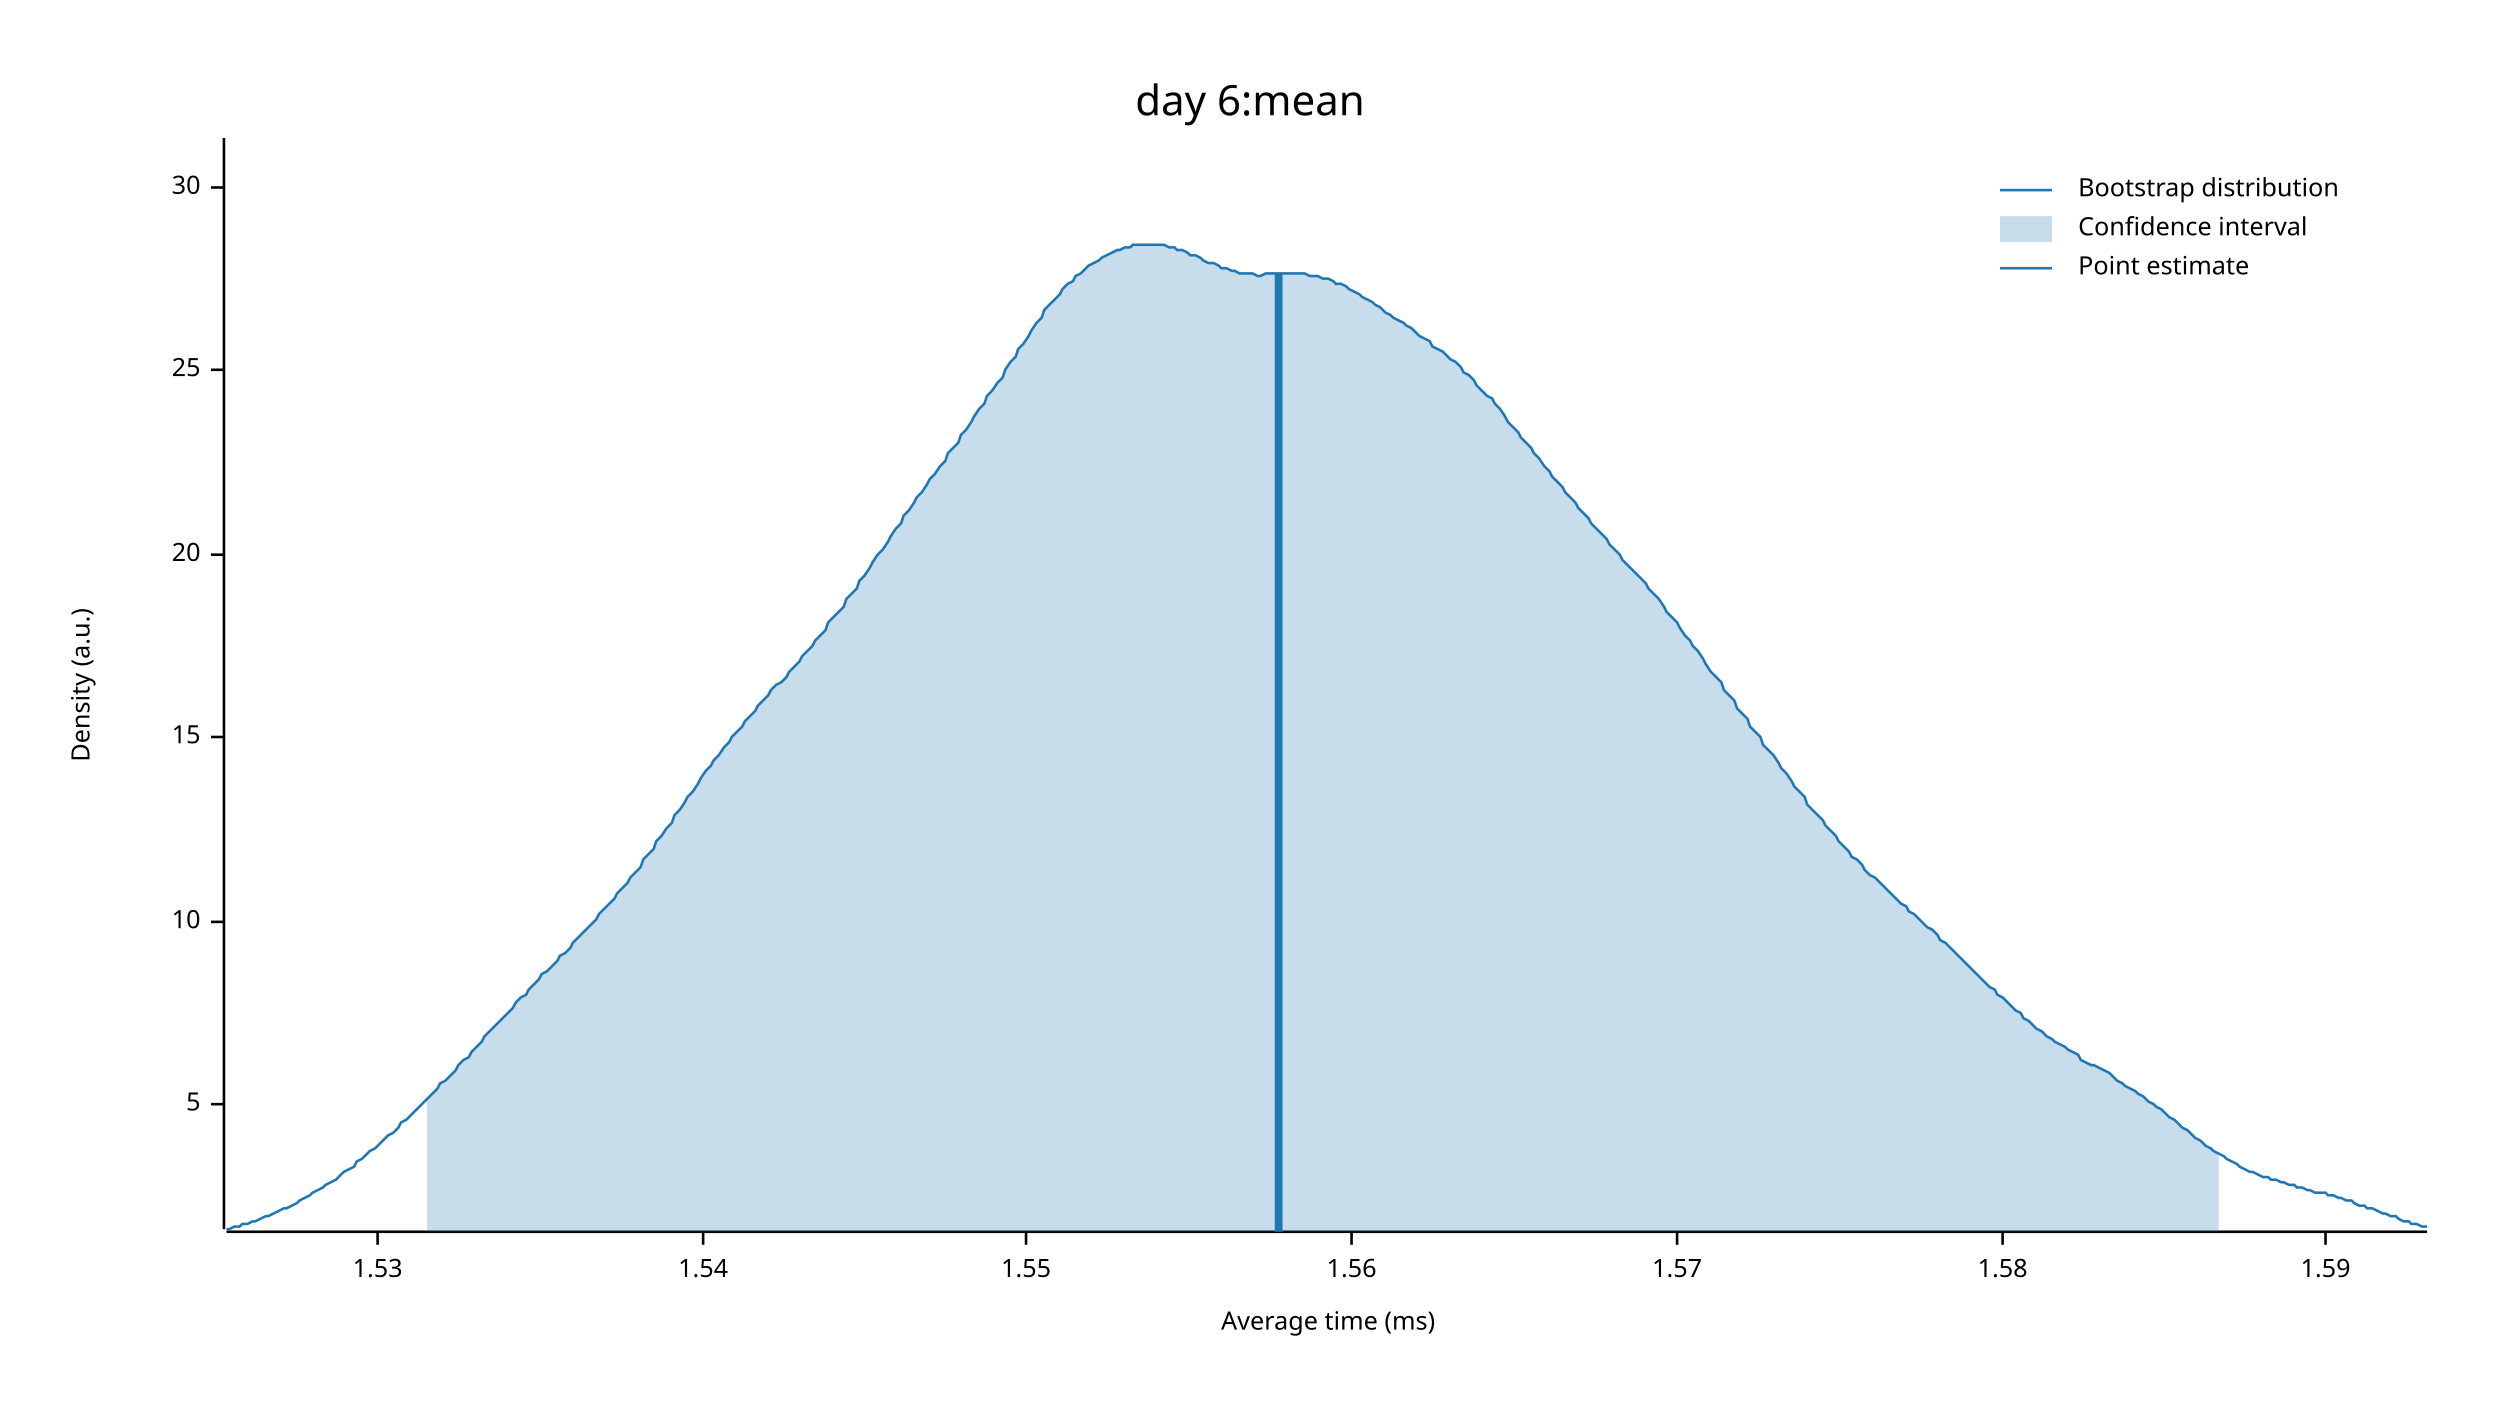
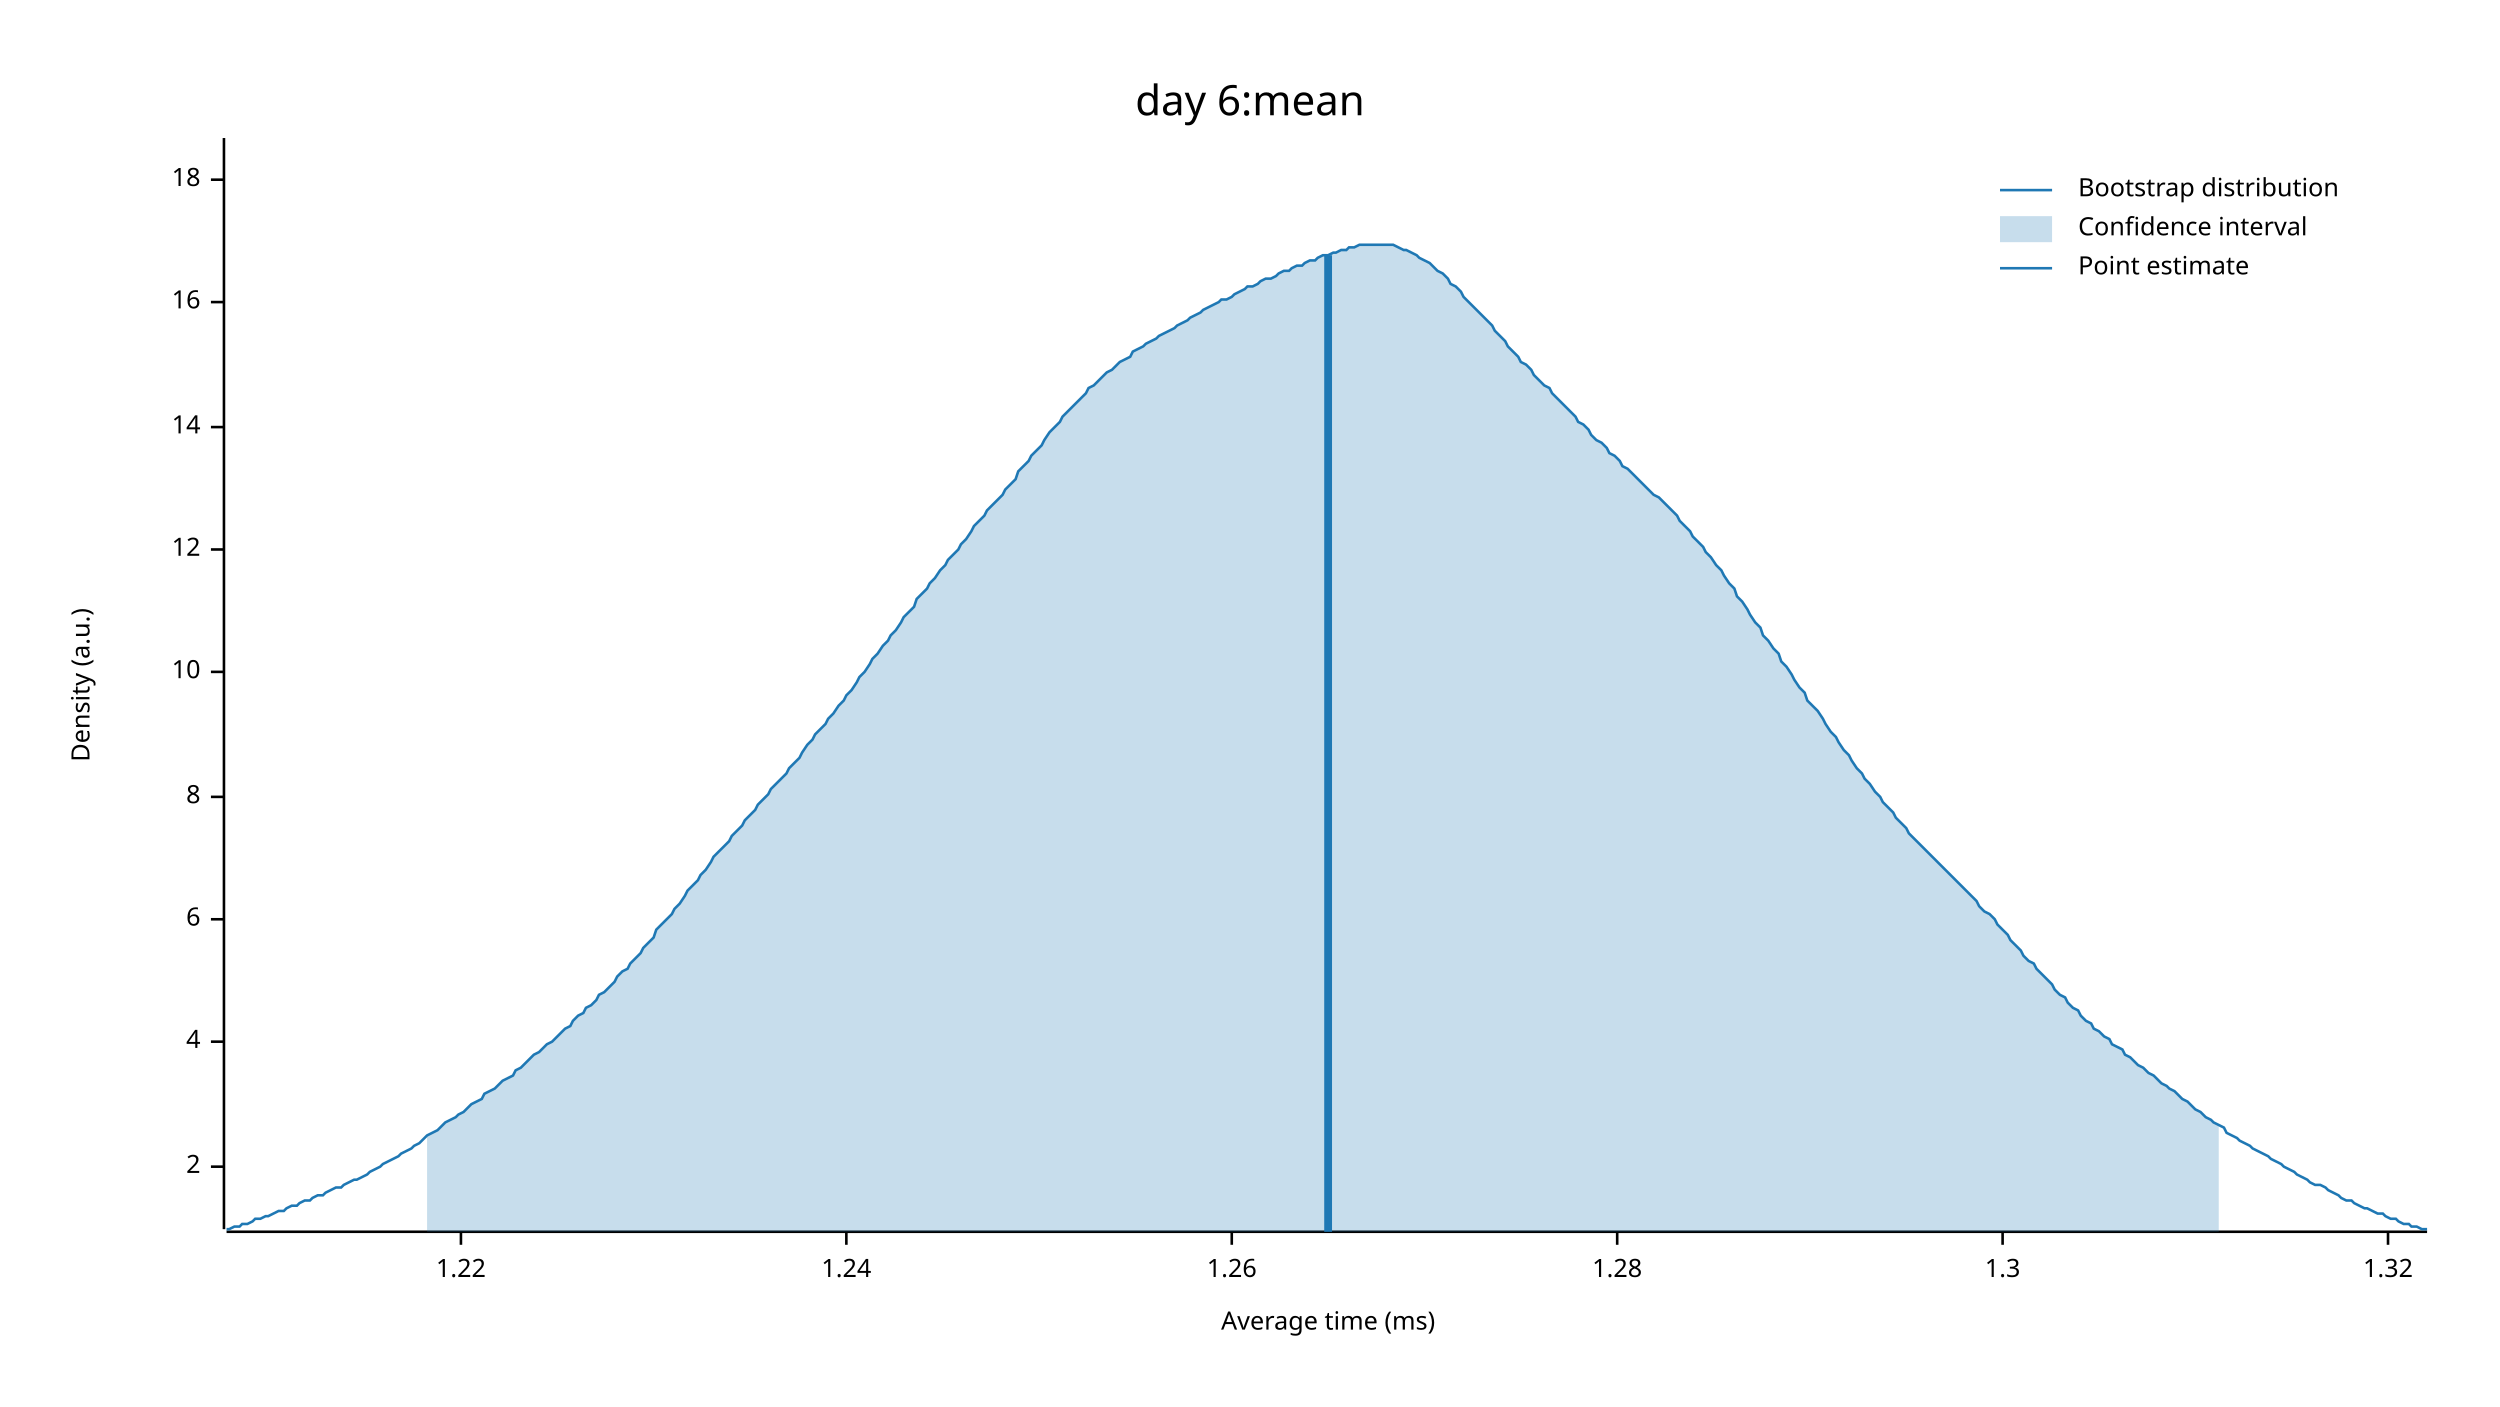
<svg xmlns="http://www.w3.org/2000/svg" width="960" height="540" viewBox="0 0 960 540">
  <text x="480" y="32" dy="0.76em" text-anchor="middle" font-family="sans-serif" font-size="16.129" opacity="1" fill="#000000">
day 6:mean
</text>
  <text x="27" y="263" dy="0.76em" text-anchor="middle" font-family="sans-serif" font-size="9.677" opacity="1" fill="#000000" transform="rotate(270, 27, 263)">
Density (a.u.)
</text>
  <text x="510" y="513" dy="-0.5ex" text-anchor="middle" font-family="sans-serif" font-size="9.677" opacity="1" fill="#000000">
Average time (ms)
</text>
  <polyline fill="none" opacity="1" stroke="#000000" stroke-width="1" points="86,53 86,472 " />
-   <text x="77" y="424" dy="0.5ex" text-anchor="end" font-family="sans-serif" font-size="9.677" opacity="1" fill="#000000">
- 5
+   <text x="77" y="448" dy="0.5ex" text-anchor="end" font-family="sans-serif" font-size="9.677" opacity="1" fill="#000000">
+ 2
</text>
-   <polyline fill="none" opacity="1" stroke="#000000" stroke-width="1" points="81,424 86,424 " />
-   <text x="77" y="354" dy="0.5ex" text-anchor="end" font-family="sans-serif" font-size="9.677" opacity="1" fill="#000000">
+   <polyline fill="none" opacity="1" stroke="#000000" stroke-width="1" points="81,448 86,448 " />
+   <text x="77" y="400" dy="0.5ex" text-anchor="end" font-family="sans-serif" font-size="9.677" opacity="1" fill="#000000">
+ 4
+ </text>
+   <polyline fill="none" opacity="1" stroke="#000000" stroke-width="1" points="81,400 86,400 " />
+   <text x="77" y="353" dy="0.5ex" text-anchor="end" font-family="sans-serif" font-size="9.677" opacity="1" fill="#000000">
+ 6
+ </text>
+   <polyline fill="none" opacity="1" stroke="#000000" stroke-width="1" points="81,353 86,353 " />
+   <text x="77" y="306" dy="0.5ex" text-anchor="end" font-family="sans-serif" font-size="9.677" opacity="1" fill="#000000">
+ 8
+ </text>
+   <polyline fill="none" opacity="1" stroke="#000000" stroke-width="1" points="81,306 86,306 " />
+   <text x="77" y="258" dy="0.5ex" text-anchor="end" font-family="sans-serif" font-size="9.677" opacity="1" fill="#000000">
10
</text>
-   <polyline fill="none" opacity="1" stroke="#000000" stroke-width="1" points="81,354 86,354 " />
-   <text x="77" y="283" dy="0.5ex" text-anchor="end" font-family="sans-serif" font-size="9.677" opacity="1" fill="#000000">
- 15
+   <polyline fill="none" opacity="1" stroke="#000000" stroke-width="1" points="81,258 86,258 " />
+   <text x="77" y="211" dy="0.5ex" text-anchor="end" font-family="sans-serif" font-size="9.677" opacity="1" fill="#000000">
+ 12
</text>
-   <polyline fill="none" opacity="1" stroke="#000000" stroke-width="1" points="81,283 86,283 " />
-   <text x="77" y="213" dy="0.5ex" text-anchor="end" font-family="sans-serif" font-size="9.677" opacity="1" fill="#000000">
- 20
+   <polyline fill="none" opacity="1" stroke="#000000" stroke-width="1" points="81,211 86,211 " />
+   <text x="77" y="164" dy="0.5ex" text-anchor="end" font-family="sans-serif" font-size="9.677" opacity="1" fill="#000000">
+ 14
</text>
-   <polyline fill="none" opacity="1" stroke="#000000" stroke-width="1" points="81,213 86,213 " />
-   <text x="77" y="142" dy="0.5ex" text-anchor="end" font-family="sans-serif" font-size="9.677" opacity="1" fill="#000000">
- 25
+   <polyline fill="none" opacity="1" stroke="#000000" stroke-width="1" points="81,164 86,164 " />
+   <text x="77" y="116" dy="0.5ex" text-anchor="end" font-family="sans-serif" font-size="9.677" opacity="1" fill="#000000">
+ 16
</text>
-   <polyline fill="none" opacity="1" stroke="#000000" stroke-width="1" points="81,142 86,142 " />
-   <text x="77" y="72" dy="0.5ex" text-anchor="end" font-family="sans-serif" font-size="9.677" opacity="1" fill="#000000">
- 30
+   <polyline fill="none" opacity="1" stroke="#000000" stroke-width="1" points="81,116 86,116 " />
+   <text x="77" y="69" dy="0.5ex" text-anchor="end" font-family="sans-serif" font-size="9.677" opacity="1" fill="#000000">
+ 18
</text>
-   <polyline fill="none" opacity="1" stroke="#000000" stroke-width="1" points="81,72 86,72 " />
+   <polyline fill="none" opacity="1" stroke="#000000" stroke-width="1" points="81,69 86,69 " />
  <polyline fill="none" opacity="1" stroke="#000000" stroke-width="1" points="87,473 932,473 " />
-   <text x="145" y="483" dy="0.76em" text-anchor="middle" font-family="sans-serif" font-size="9.677" opacity="1" fill="#000000">
- 1.53
+   <text x="177" y="483" dy="0.76em" text-anchor="middle" font-family="sans-serif" font-size="9.677" opacity="1" fill="#000000">
+ 1.22
</text>
-   <polyline fill="none" opacity="1" stroke="#000000" stroke-width="1" points="145,473 145,478 " />
-   <text x="270" y="483" dy="0.76em" text-anchor="middle" font-family="sans-serif" font-size="9.677" opacity="1" fill="#000000">
- 1.54
+   <polyline fill="none" opacity="1" stroke="#000000" stroke-width="1" points="177,473 177,478 " />
+   <text x="325" y="483" dy="0.76em" text-anchor="middle" font-family="sans-serif" font-size="9.677" opacity="1" fill="#000000">
+ 1.24
</text>
-   <polyline fill="none" opacity="1" stroke="#000000" stroke-width="1" points="270,473 270,478 " />
-   <text x="394" y="483" dy="0.76em" text-anchor="middle" font-family="sans-serif" font-size="9.677" opacity="1" fill="#000000">
- 1.55
+   <polyline fill="none" opacity="1" stroke="#000000" stroke-width="1" points="325,473 325,478 " />
+   <text x="473" y="483" dy="0.76em" text-anchor="middle" font-family="sans-serif" font-size="9.677" opacity="1" fill="#000000">
+ 1.26
</text>
-   <polyline fill="none" opacity="1" stroke="#000000" stroke-width="1" points="394,473 394,478 " />
-   <text x="519" y="483" dy="0.76em" text-anchor="middle" font-family="sans-serif" font-size="9.677" opacity="1" fill="#000000">
- 1.56
+   <polyline fill="none" opacity="1" stroke="#000000" stroke-width="1" points="473,473 473,478 " />
+   <text x="621" y="483" dy="0.76em" text-anchor="middle" font-family="sans-serif" font-size="9.677" opacity="1" fill="#000000">
+ 1.28
</text>
-   <polyline fill="none" opacity="1" stroke="#000000" stroke-width="1" points="519,473 519,478 " />
-   <text x="644" y="483" dy="0.76em" text-anchor="middle" font-family="sans-serif" font-size="9.677" opacity="1" fill="#000000">
- 1.57
- </text>
-   <polyline fill="none" opacity="1" stroke="#000000" stroke-width="1" points="644,473 644,478 " />
+   <polyline fill="none" opacity="1" stroke="#000000" stroke-width="1" points="621,473 621,478 " />
  <text x="769" y="483" dy="0.76em" text-anchor="middle" font-family="sans-serif" font-size="9.677" opacity="1" fill="#000000">
- 1.58
+ 1.3
</text>
  <polyline fill="none" opacity="1" stroke="#000000" stroke-width="1" points="769,473 769,478 " />
-   <text x="893" y="483" dy="0.76em" text-anchor="middle" font-family="sans-serif" font-size="9.677" opacity="1" fill="#000000">
- 1.59
+   <text x="917" y="483" dy="0.76em" text-anchor="middle" font-family="sans-serif" font-size="9.677" opacity="1" fill="#000000">
+ 1.32
</text>
-   <polyline fill="none" opacity="1" stroke="#000000" stroke-width="1" points="893,473 893,478 " />
-   <polyline fill="none" opacity="1" stroke="#1F78B4" stroke-width="1" points="87,472 88,472 90,471 92,471 93,470 95,470 97,469 98,469 100,468 102,467 103,467 105,466 107,465 109,464 110,464 112,463 114,462 115,461 117,460 119,459 120,458 122,457 124,456 125,455 127,454 129,453 131,451 132,450 134,449 136,448 137,446 139,445 141,443 142,442 144,441 146,439 147,438 149,436 151,435 153,433 154,431 156,430 158,428 159,427 161,425 163,423 164,422 166,420 168,418 169,416 171,415 173,413 175,411 176,409 178,407 180,406 181,404 183,402 185,400 186,398 188,396 190,394 191,393 193,391 195,389 197,387 198,385 200,383 202,382 203,380 205,378 207,376 208,374 210,373 212,371 214,369 215,367 217,366 219,364 220,362 222,360 224,358 225,357 227,355 229,353 230,351 232,349 234,347 236,345 237,343 239,341 241,339 242,337 244,335 246,333 247,330 249,328 251,326 252,323 254,321 256,318 258,316 259,313 261,311 263,308 264,306 266,304 268,301 269,299 271,296 273,294 274,292 276,290 278,287 280,285 281,283 283,281 285,279 286,277 288,275 290,273 291,271 293,269 295,267 296,265 298,263 300,262 302,260 303,258 305,256 307,254 308,252 310,250 312,248 313,246 315,244 317,242 318,239 320,237 322,235 324,233 325,230 327,228 329,226 330,223 332,221 334,218 335,216 337,213 339,211 341,208 342,206 344,203 346,201 347,198 349,196 351,193 352,191 354,189 356,186 357,184 359,182 361,179 363,177 364,174 366,172 368,170 369,167 371,165 373,162 374,160 376,157 378,155 379,152 381,150 383,147 385,145 386,142 388,139 390,137 391,134 393,132 395,129 396,127 398,124 400,122 401,119 403,117 405,115 407,113 408,111 410,109 412,108 413,106 415,105 417,103 418,102 420,101 422,100 423,99 425,98 427,97 429,96 430,96 432,95 434,95 435,94 437,94 439,94 440,94 442,94 444,94 445,94 447,94 449,95 451,95 452,96 454,96 456,97 457,98 459,98 461,99 462,100 464,101 466,101 468,102 469,103 471,103 473,104 474,104 476,105 478,105 479,105 481,105 483,106 484,106 486,105 488,105 490,105 491,105 493,105 495,105 496,105 498,105 500,105 501,105 503,106 505,106 506,106 508,107 510,107 512,108 513,109 515,109 517,110 518,111 520,112 522,113 523,114 525,115 527,116 528,117 530,118 532,120 534,121 535,122 537,123 539,124 540,125 542,126 544,128 545,129 547,130 549,131 550,133 552,134 554,135 556,137 557,138 559,139 561,141 562,143 564,144 566,146 567,148 569,150 571,152 573,153 574,155 576,157 578,160 579,162 581,164 583,166 584,168 586,170 588,172 589,174 591,176 593,179 595,181 596,183 598,185 600,187 601,189 603,191 605,193 606,195 608,197 610,199 611,201 613,203 615,205 617,207 618,209 620,211 622,213 623,215 625,217 627,219 628,220 630,222 632,224 633,226 635,228 637,230 639,233 640,235 642,237 644,239 645,241 647,244 649,246 650,248 652,250 654,253 655,255 657,258 659,260 661,262 662,265 664,267 666,269 667,272 669,274 671,276 672,279 674,281 676,283 677,286 679,288 681,290 683,293 684,295 686,297 688,300 689,302 691,304 693,306 694,309 696,311 698,313 700,315 701,317 703,319 705,321 706,323 708,325 710,327 711,329 713,330 715,332 716,334 718,336 720,337 722,339 723,340 725,342 727,344 728,345 730,347 732,348 733,350 735,351 737,353 738,354 740,356 742,357 744,359 745,361 747,362 749,364 750,365 752,367 754,369 755,370 757,372 759,374 760,375 762,377 764,379 766,380 767,382 769,383 771,385 772,386 774,388 776,389 777,391 779,392 781,394 782,395 784,396 786,398 788,399 789,400 791,401 793,402 794,403 796,404 798,405 799,407 801,408 803,409 804,409 806,410 808,411 810,412 811,413 813,415 815,416 816,417 818,418 820,419 821,420 823,421 825,423 827,424 828,425 830,426 832,428 833,429 835,430 837,432 838,433 840,434 842,436 843,437 845,438 847,440 849,441 850,442 852,443 854,444 855,445 857,446 859,447 860,448 862,449 864,450 865,450 867,451 869,452 871,452 872,453 874,453 876,454 877,454 879,455 881,455 882,456 884,456 886,457 887,457 889,458 891,458 893,458 894,459 896,459 898,460 899,460 901,461 903,461 904,462 906,463 908,463 909,464 911,464 913,465 915,466 916,466 918,467 920,467 921,468 923,469 925,469 926,470 928,470 930,471 932,471 " />
-   <polygon opacity="0.25" fill="#1F78B4" points="164,422 166,420 168,418 169,416 171,415 173,413 175,411 176,409 178,407 180,406 181,404 183,402 185,400 186,398 188,396 190,394 191,393 193,391 195,389 197,387 198,385 200,383 202,382 203,380 205,378 207,376 208,374 210,373 212,371 214,369 215,367 217,366 219,364 220,362 222,360 224,358 225,357 227,355 229,353 230,351 232,349 234,347 236,345 237,343 239,341 241,339 242,337 244,335 246,333 247,330 249,328 251,326 252,323 254,321 256,318 258,316 259,313 261,311 263,308 264,306 266,304 268,301 269,299 271,296 273,294 274,292 276,290 278,287 280,285 281,283 283,281 285,279 286,277 288,275 290,273 291,271 293,269 295,267 296,265 298,263 300,262 302,260 303,258 305,256 307,254 308,252 310,250 312,248 313,246 315,244 317,242 318,239 320,237 322,235 324,233 325,230 327,228 329,226 330,223 332,221 334,218 335,216 337,213 339,211 341,208 342,206 344,203 346,201 347,198 349,196 351,193 352,191 354,189 356,186 357,184 359,182 361,179 363,177 364,174 366,172 368,170 369,167 371,165 373,162 374,160 376,157 378,155 379,152 381,150 383,147 385,145 386,142 388,139 390,137 391,134 393,132 395,129 396,127 398,124 400,122 401,119 403,117 405,115 407,113 408,111 410,109 412,108 413,106 415,105 417,103 418,102 420,101 422,100 423,99 425,98 427,97 429,96 430,96 432,95 434,95 435,94 437,94 439,94 440,94 442,94 444,94 445,94 447,94 449,95 451,95 452,96 454,96 456,97 457,98 459,98 461,99 462,100 464,101 466,101 468,102 469,103 471,103 473,104 474,104 476,105 478,105 479,105 481,105 483,106 484,106 486,105 488,105 490,105 491,105 493,105 495,105 496,105 498,105 500,105 501,105 503,106 505,106 506,106 508,107 510,107 512,108 513,109 515,109 517,110 518,111 520,112 522,113 523,114 525,115 527,116 528,117 530,118 532,120 534,121 535,122 537,123 539,124 540,125 542,126 544,128 545,129 547,130 549,131 550,133 552,134 554,135 556,137 557,138 559,139 561,141 562,143 564,144 566,146 567,148 569,150 571,152 573,153 574,155 576,157 578,160 579,162 581,164 583,166 584,168 586,170 588,172 589,174 591,176 593,179 595,181 596,183 598,185 600,187 601,189 603,191 605,193 606,195 608,197 610,199 611,201 613,203 615,205 617,207 618,209 620,211 622,213 623,215 625,217 627,219 628,220 630,222 632,224 633,226 635,228 637,230 639,233 640,235 642,237 644,239 645,241 647,244 649,246 650,248 652,250 654,253 655,255 657,258 659,260 661,262 662,265 664,267 666,269 667,272 669,274 671,276 672,279 674,281 676,283 677,286 679,288 681,290 683,293 684,295 686,297 688,300 689,302 691,304 693,306 694,309 696,311 698,313 700,315 701,317 703,319 705,321 706,323 708,325 710,327 711,329 713,330 715,332 716,334 718,336 720,337 722,339 723,340 725,342 727,344 728,345 730,347 732,348 733,350 735,351 737,353 738,354 740,356 742,357 744,359 745,361 747,362 749,364 750,365 752,367 754,369 755,370 757,372 759,374 760,375 762,377 764,379 766,380 767,382 769,383 771,385 772,386 774,388 776,389 777,391 779,392 781,394 782,395 784,396 786,398 788,399 789,400 791,401 793,402 794,403 796,404 798,405 799,407 801,408 803,409 804,409 806,410 808,411 810,412 811,413 813,415 815,416 816,417 818,418 820,419 821,420 823,421 825,423 827,424 828,425 830,426 832,428 833,429 835,430 837,432 838,433 840,434 842,436 843,437 845,438 847,440 849,441 850,442 852,443 852,473 164,473 " />
-   <polyline fill="none" opacity="1" stroke="#1F78B4" stroke-width="3" points="491,473 491,105 " />
+   <polyline fill="none" opacity="1" stroke="#000000" stroke-width="1" points="917,473 917,478 " />
+   <polyline fill="none" opacity="1" stroke="#1F78B4" stroke-width="1" points="87,472 88,472 90,471 92,471 93,470 95,470 97,469 98,468 100,468 102,467 103,467 105,466 107,465 109,465 110,464 112,463 114,463 115,462 117,461 119,461 120,460 122,459 124,459 125,458 127,457 129,456 131,456 132,455 134,454 136,453 137,453 139,452 141,451 142,450 144,449 146,448 147,447 149,446 151,445 153,444 154,443 156,442 158,441 159,440 161,439 163,437 164,436 166,435 168,434 169,433 171,431 173,430 175,429 176,428 178,427 180,425 181,424 183,423 185,422 186,420 188,419 190,418 191,417 193,415 195,414 197,413 198,411 200,410 202,408 203,407 205,405 207,404 208,403 210,401 212,400 214,398 215,397 217,395 219,394 220,392 222,390 224,389 225,387 227,386 229,384 230,382 232,381 234,379 236,377 237,375 239,373 241,372 242,370 244,368 246,366 247,364 249,362 251,360 252,357 254,355 256,353 258,351 259,349 261,347 263,344 264,342 266,340 268,338 269,336 271,334 273,331 274,329 276,327 278,325 280,323 281,321 283,319 285,317 286,315 288,313 290,311 291,309 293,307 295,305 296,303 298,301 300,299 302,297 303,295 305,293 307,291 308,289 310,286 312,284 313,282 315,280 317,278 318,276 320,274 322,271 324,269 325,267 327,265 329,262 330,260 332,258 334,255 335,253 337,251 339,248 341,246 342,244 344,242 346,239 347,237 349,235 351,233 352,230 354,228 356,226 357,224 359,222 361,219 363,217 364,215 366,213 368,211 369,209 371,207 373,204 374,202 376,200 378,198 379,196 381,194 383,192 385,190 386,188 388,186 390,184 391,181 393,179 395,177 396,175 398,173 400,171 401,169 403,166 405,164 407,162 408,160 410,158 412,156 413,155 415,153 417,151 418,149 420,148 422,146 423,145 425,143 427,142 429,140 430,139 432,138 434,137 435,135 437,134 439,133 440,132 442,131 444,130 445,129 447,128 449,127 451,126 452,125 454,124 456,123 457,122 459,121 461,120 462,119 464,118 466,117 468,116 469,115 471,115 473,114 474,113 476,112 478,111 479,110 481,110 483,109 484,108 486,107 488,107 490,106 491,105 493,104 495,104 496,103 498,102 500,102 501,101 503,100 505,100 506,99 508,98 510,98 512,97 513,97 515,96 517,96 518,95 520,95 522,94 523,94 525,94 527,94 528,94 530,94 532,94 534,94 535,94 537,95 539,96 540,96 542,97 544,98 545,99 547,100 549,101 550,102 552,104 554,105 556,107 557,109 559,110 561,112 562,114 564,116 566,118 567,119 569,121 571,123 573,125 574,127 576,129 578,131 579,133 581,135 583,137 584,139 586,140 588,142 589,144 591,146 593,148 595,149 596,151 598,153 600,155 601,156 603,158 605,160 606,162 608,163 610,165 611,167 613,169 615,170 617,172 618,174 620,175 622,177 623,179 625,180 627,182 628,183 630,185 632,187 633,188 635,190 637,191 639,193 640,194 642,196 644,198 645,200 647,202 649,204 650,206 652,208 654,210 655,212 657,214 659,217 661,219 662,221 664,224 666,226 667,229 669,231 671,234 672,236 674,239 676,241 677,244 679,246 681,249 683,251 684,254 686,256 688,259 689,261 691,264 693,266 694,269 696,271 698,273 700,276 701,278 703,281 705,283 706,285 708,288 710,290 711,292 713,295 715,297 716,299 718,301 720,304 722,306 723,308 725,310 727,312 728,314 730,316 732,318 733,320 735,322 737,324 738,325 740,327 742,329 744,331 745,332 747,334 749,336 750,337 752,339 754,341 755,342 757,344 759,346 760,348 762,350 764,351 766,353 767,355 769,357 771,359 772,361 774,363 776,365 777,367 779,369 781,370 782,372 784,374 786,376 788,378 789,380 791,382 793,383 794,385 796,387 798,388 799,390 801,392 803,393 804,395 806,396 808,398 810,399 811,401 813,402 815,403 816,405 818,406 820,408 821,409 823,410 825,412 827,413 828,414 830,416 832,417 833,418 835,419 837,421 838,422 840,423 842,425 843,426 845,427 847,429 849,430 850,431 852,432 854,433 855,435 857,436 859,437 860,438 862,439 864,440 865,441 867,442 869,443 871,444 872,445 874,446 876,447 877,448 879,449 881,450 882,451 884,452 886,453 887,454 889,455 891,455 893,456 894,457 896,458 898,459 899,460 901,461 903,461 904,462 906,463 908,464 909,464 911,465 913,466 915,466 916,467 918,468 920,468 921,469 923,470 925,470 926,471 928,471 930,472 932,472 " />
+   <polygon opacity="0.25" fill="#1F78B4" points="164,436 166,435 168,434 169,433 171,431 173,430 175,429 176,428 178,427 180,425 181,424 183,423 185,422 186,420 188,419 190,418 191,417 193,415 195,414 197,413 198,411 200,410 202,408 203,407 205,405 207,404 208,403 210,401 212,400 214,398 215,397 217,395 219,394 220,392 222,390 224,389 225,387 227,386 229,384 230,382 232,381 234,379 236,377 237,375 239,373 241,372 242,370 244,368 246,366 247,364 249,362 251,360 252,357 254,355 256,353 258,351 259,349 261,347 263,344 264,342 266,340 268,338 269,336 271,334 273,331 274,329 276,327 278,325 280,323 281,321 283,319 285,317 286,315 288,313 290,311 291,309 293,307 295,305 296,303 298,301 300,299 302,297 303,295 305,293 307,291 308,289 310,286 312,284 313,282 315,280 317,278 318,276 320,274 322,271 324,269 325,267 327,265 329,262 330,260 332,258 334,255 335,253 337,251 339,248 341,246 342,244 344,242 346,239 347,237 349,235 351,233 352,230 354,228 356,226 357,224 359,222 361,219 363,217 364,215 366,213 368,211 369,209 371,207 373,204 374,202 376,200 378,198 379,196 381,194 383,192 385,190 386,188 388,186 390,184 391,181 393,179 395,177 396,175 398,173 400,171 401,169 403,166 405,164 407,162 408,160 410,158 412,156 413,155 415,153 417,151 418,149 420,148 422,146 423,145 425,143 427,142 429,140 430,139 432,138 434,137 435,135 437,134 439,133 440,132 442,131 444,130 445,129 447,128 449,127 451,126 452,125 454,124 456,123 457,122 459,121 461,120 462,119 464,118 466,117 468,116 469,115 471,115 473,114 474,113 476,112 478,111 479,110 481,110 483,109 484,108 486,107 488,107 490,106 491,105 493,104 495,104 496,103 498,102 500,102 501,101 503,100 505,100 506,99 508,98 510,98 512,97 513,97 515,96 517,96 518,95 520,95 522,94 523,94 525,94 527,94 528,94 530,94 532,94 534,94 535,94 537,95 539,96 540,96 542,97 544,98 545,99 547,100 549,101 550,102 552,104 554,105 556,107 557,109 559,110 561,112 562,114 564,116 566,118 567,119 569,121 571,123 573,125 574,127 576,129 578,131 579,133 581,135 583,137 584,139 586,140 588,142 589,144 591,146 593,148 595,149 596,151 598,153 600,155 601,156 603,158 605,160 606,162 608,163 610,165 611,167 613,169 615,170 617,172 618,174 620,175 622,177 623,179 625,180 627,182 628,183 630,185 632,187 633,188 635,190 637,191 639,193 640,194 642,196 644,198 645,200 647,202 649,204 650,206 652,208 654,210 655,212 657,214 659,217 661,219 662,221 664,224 666,226 667,229 669,231 671,234 672,236 674,239 676,241 677,244 679,246 681,249 683,251 684,254 686,256 688,259 689,261 691,264 693,266 694,269 696,271 698,273 700,276 701,278 703,281 705,283 706,285 708,288 710,290 711,292 713,295 715,297 716,299 718,301 720,304 722,306 723,308 725,310 727,312 728,314 730,316 732,318 733,320 735,322 737,324 738,325 740,327 742,329 744,331 745,332 747,334 749,336 750,337 752,339 754,341 755,342 757,344 759,346 760,348 762,350 764,351 766,353 767,355 769,357 771,359 772,361 774,363 776,365 777,367 779,369 781,370 782,372 784,374 786,376 788,378 789,380 791,382 793,383 794,385 796,387 798,388 799,390 801,392 803,393 804,395 806,396 808,398 810,399 811,401 813,402 815,403 816,405 818,406 820,408 821,409 823,410 825,412 827,413 828,414 830,416 832,417 833,418 835,419 837,421 838,422 840,423 842,425 843,426 845,427 847,429 849,430 850,431 852,432 852,473 164,473 " />
+   <polyline fill="none" opacity="1" stroke="#1F78B4" stroke-width="3" points="510,473 510,98 " />
  <text x="798" y="68" dy="0.76em" text-anchor="start" font-family="sans-serif" font-size="9.677" opacity="1" fill="#000000">
Bootstrap distribution
</text>
  <text x="798" y="83" dy="0.76em" text-anchor="start" font-family="sans-serif" font-size="9.677" opacity="1" fill="#000000">
Confidence interval
</text>
  <text x="798" y="98" dy="0.76em" text-anchor="start" font-family="sans-serif" font-size="9.677" opacity="1" fill="#000000">
Point estimate
</text>
  <polyline fill="none" opacity="1" stroke="#1F78B4" stroke-width="1" points="768,73 788,73 " />
  <rect x="768" y="83" width="20" height="10" opacity="0.25" fill="#1F78B4" stroke="none" />
  <polyline fill="none" opacity="1" stroke="#1F78B4" stroke-width="1" points="768,103 788,103 " />
</svg>
